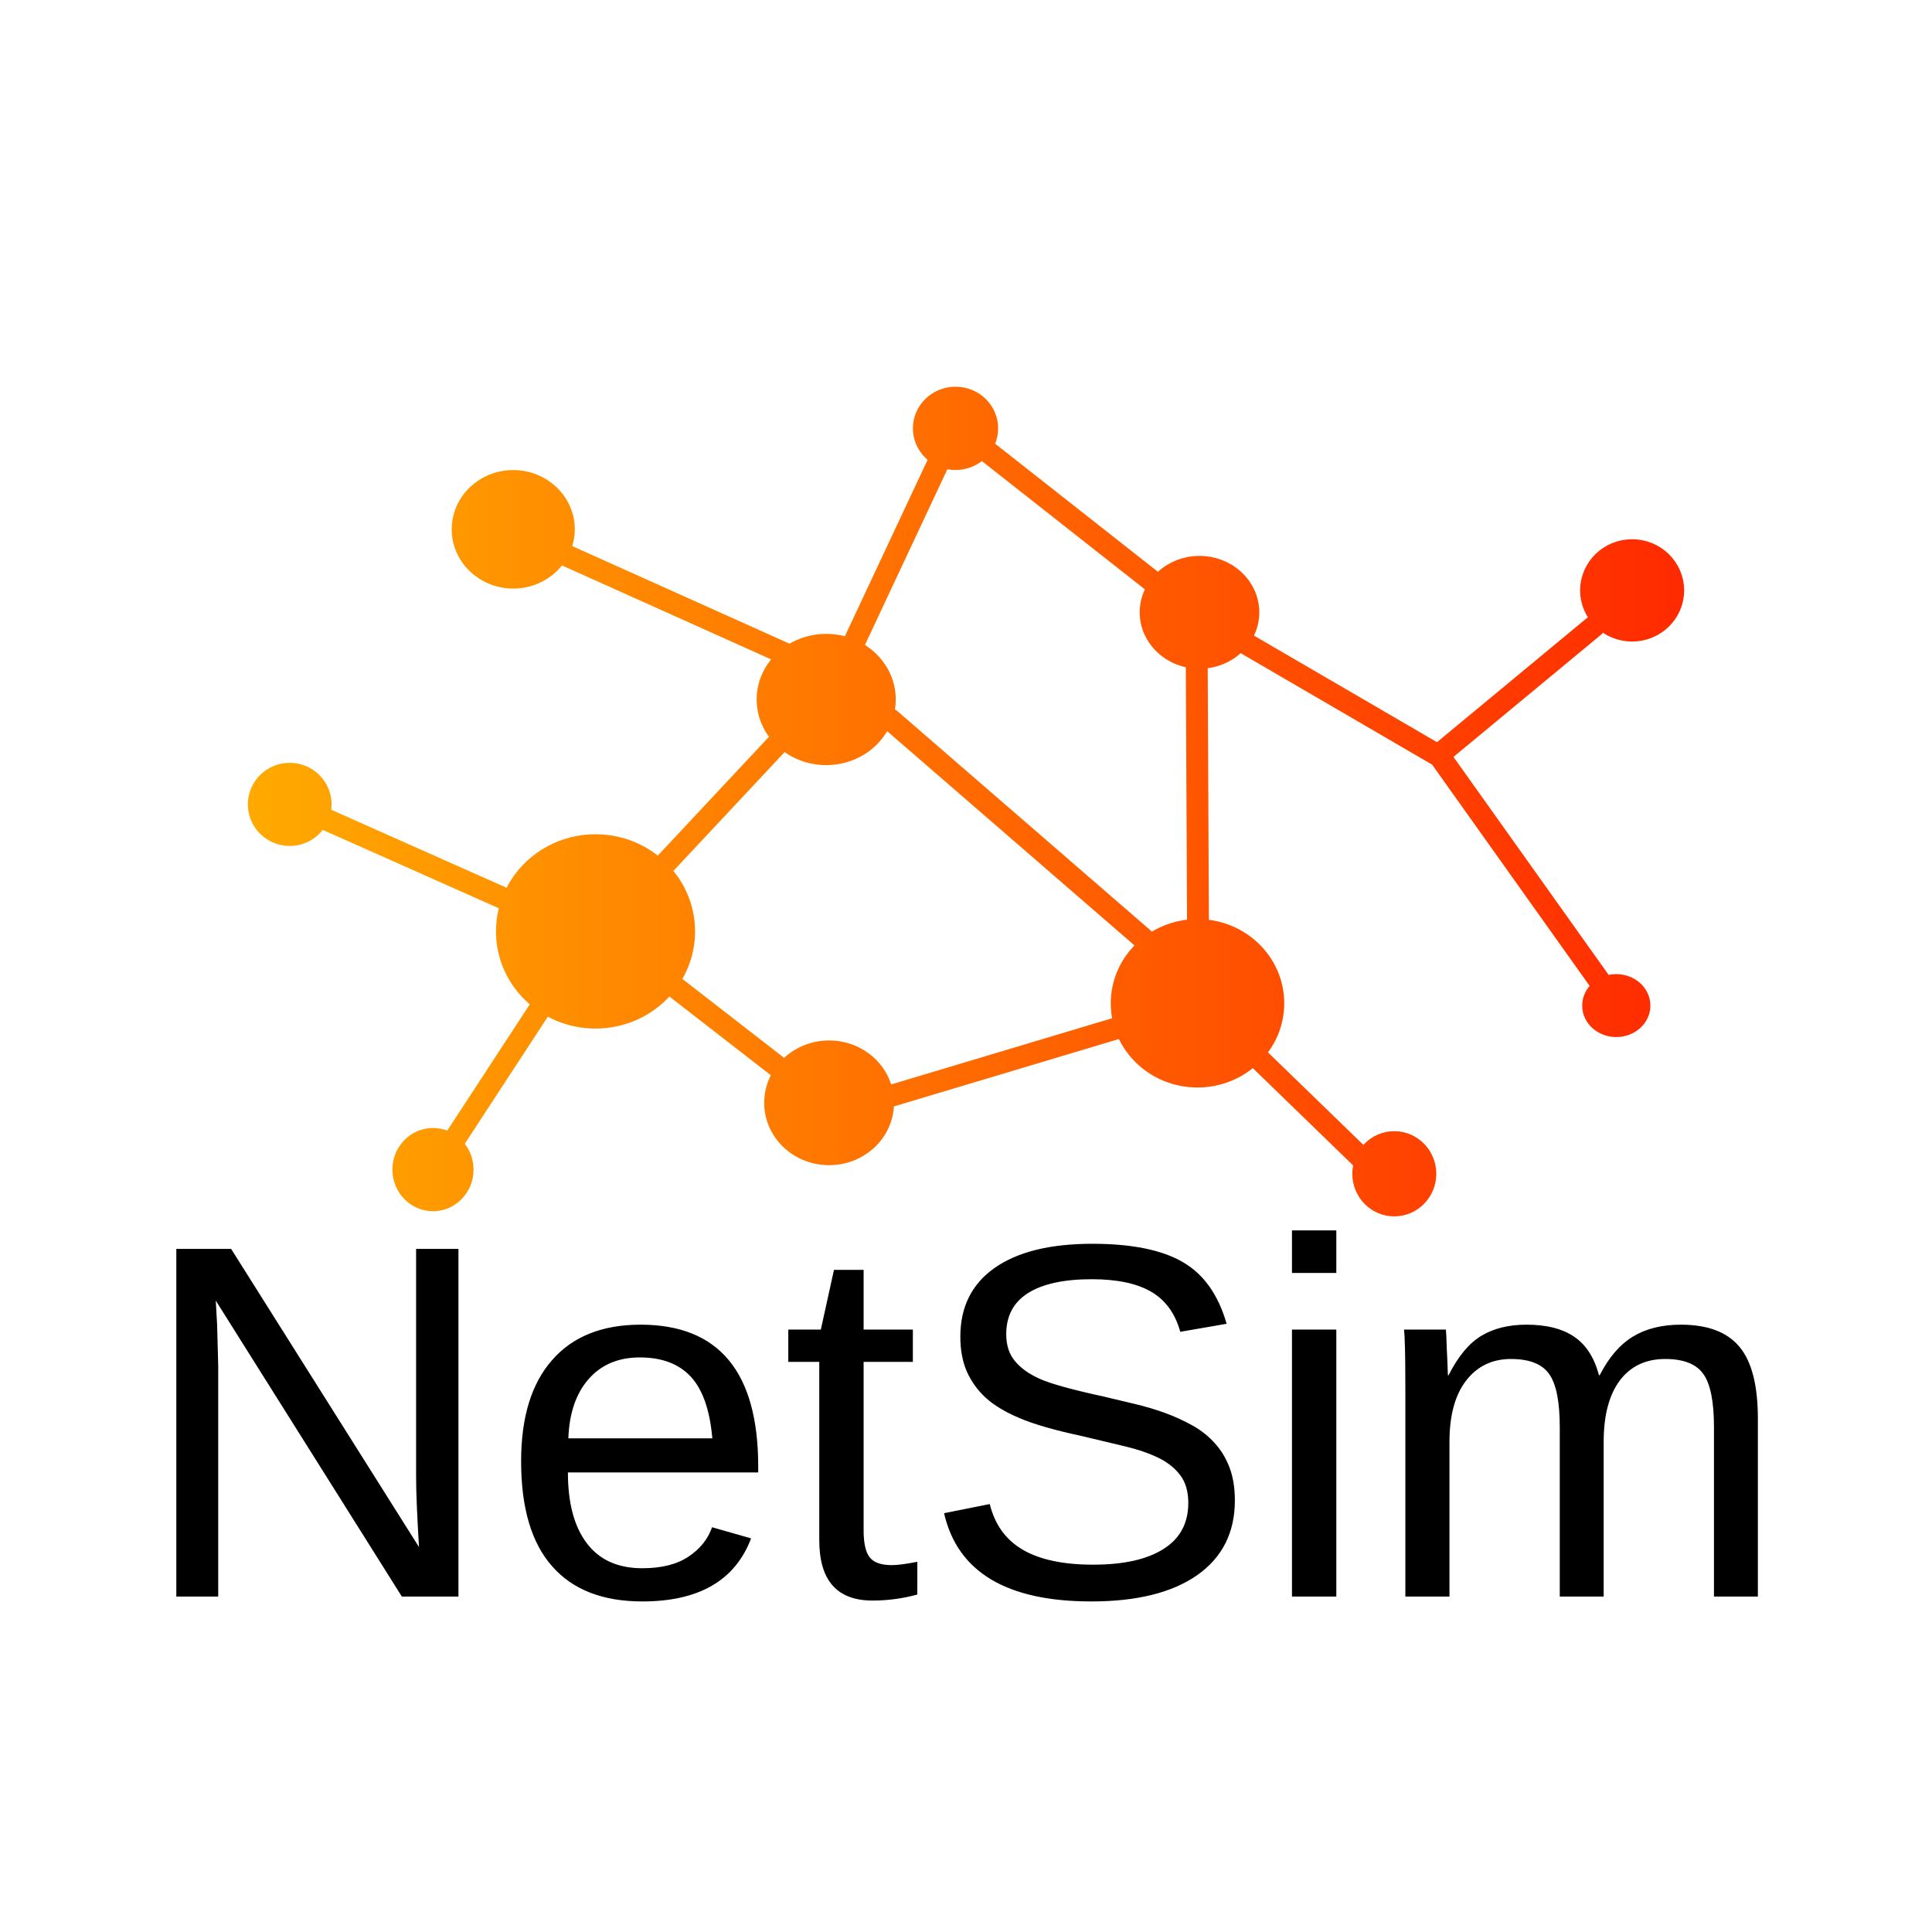
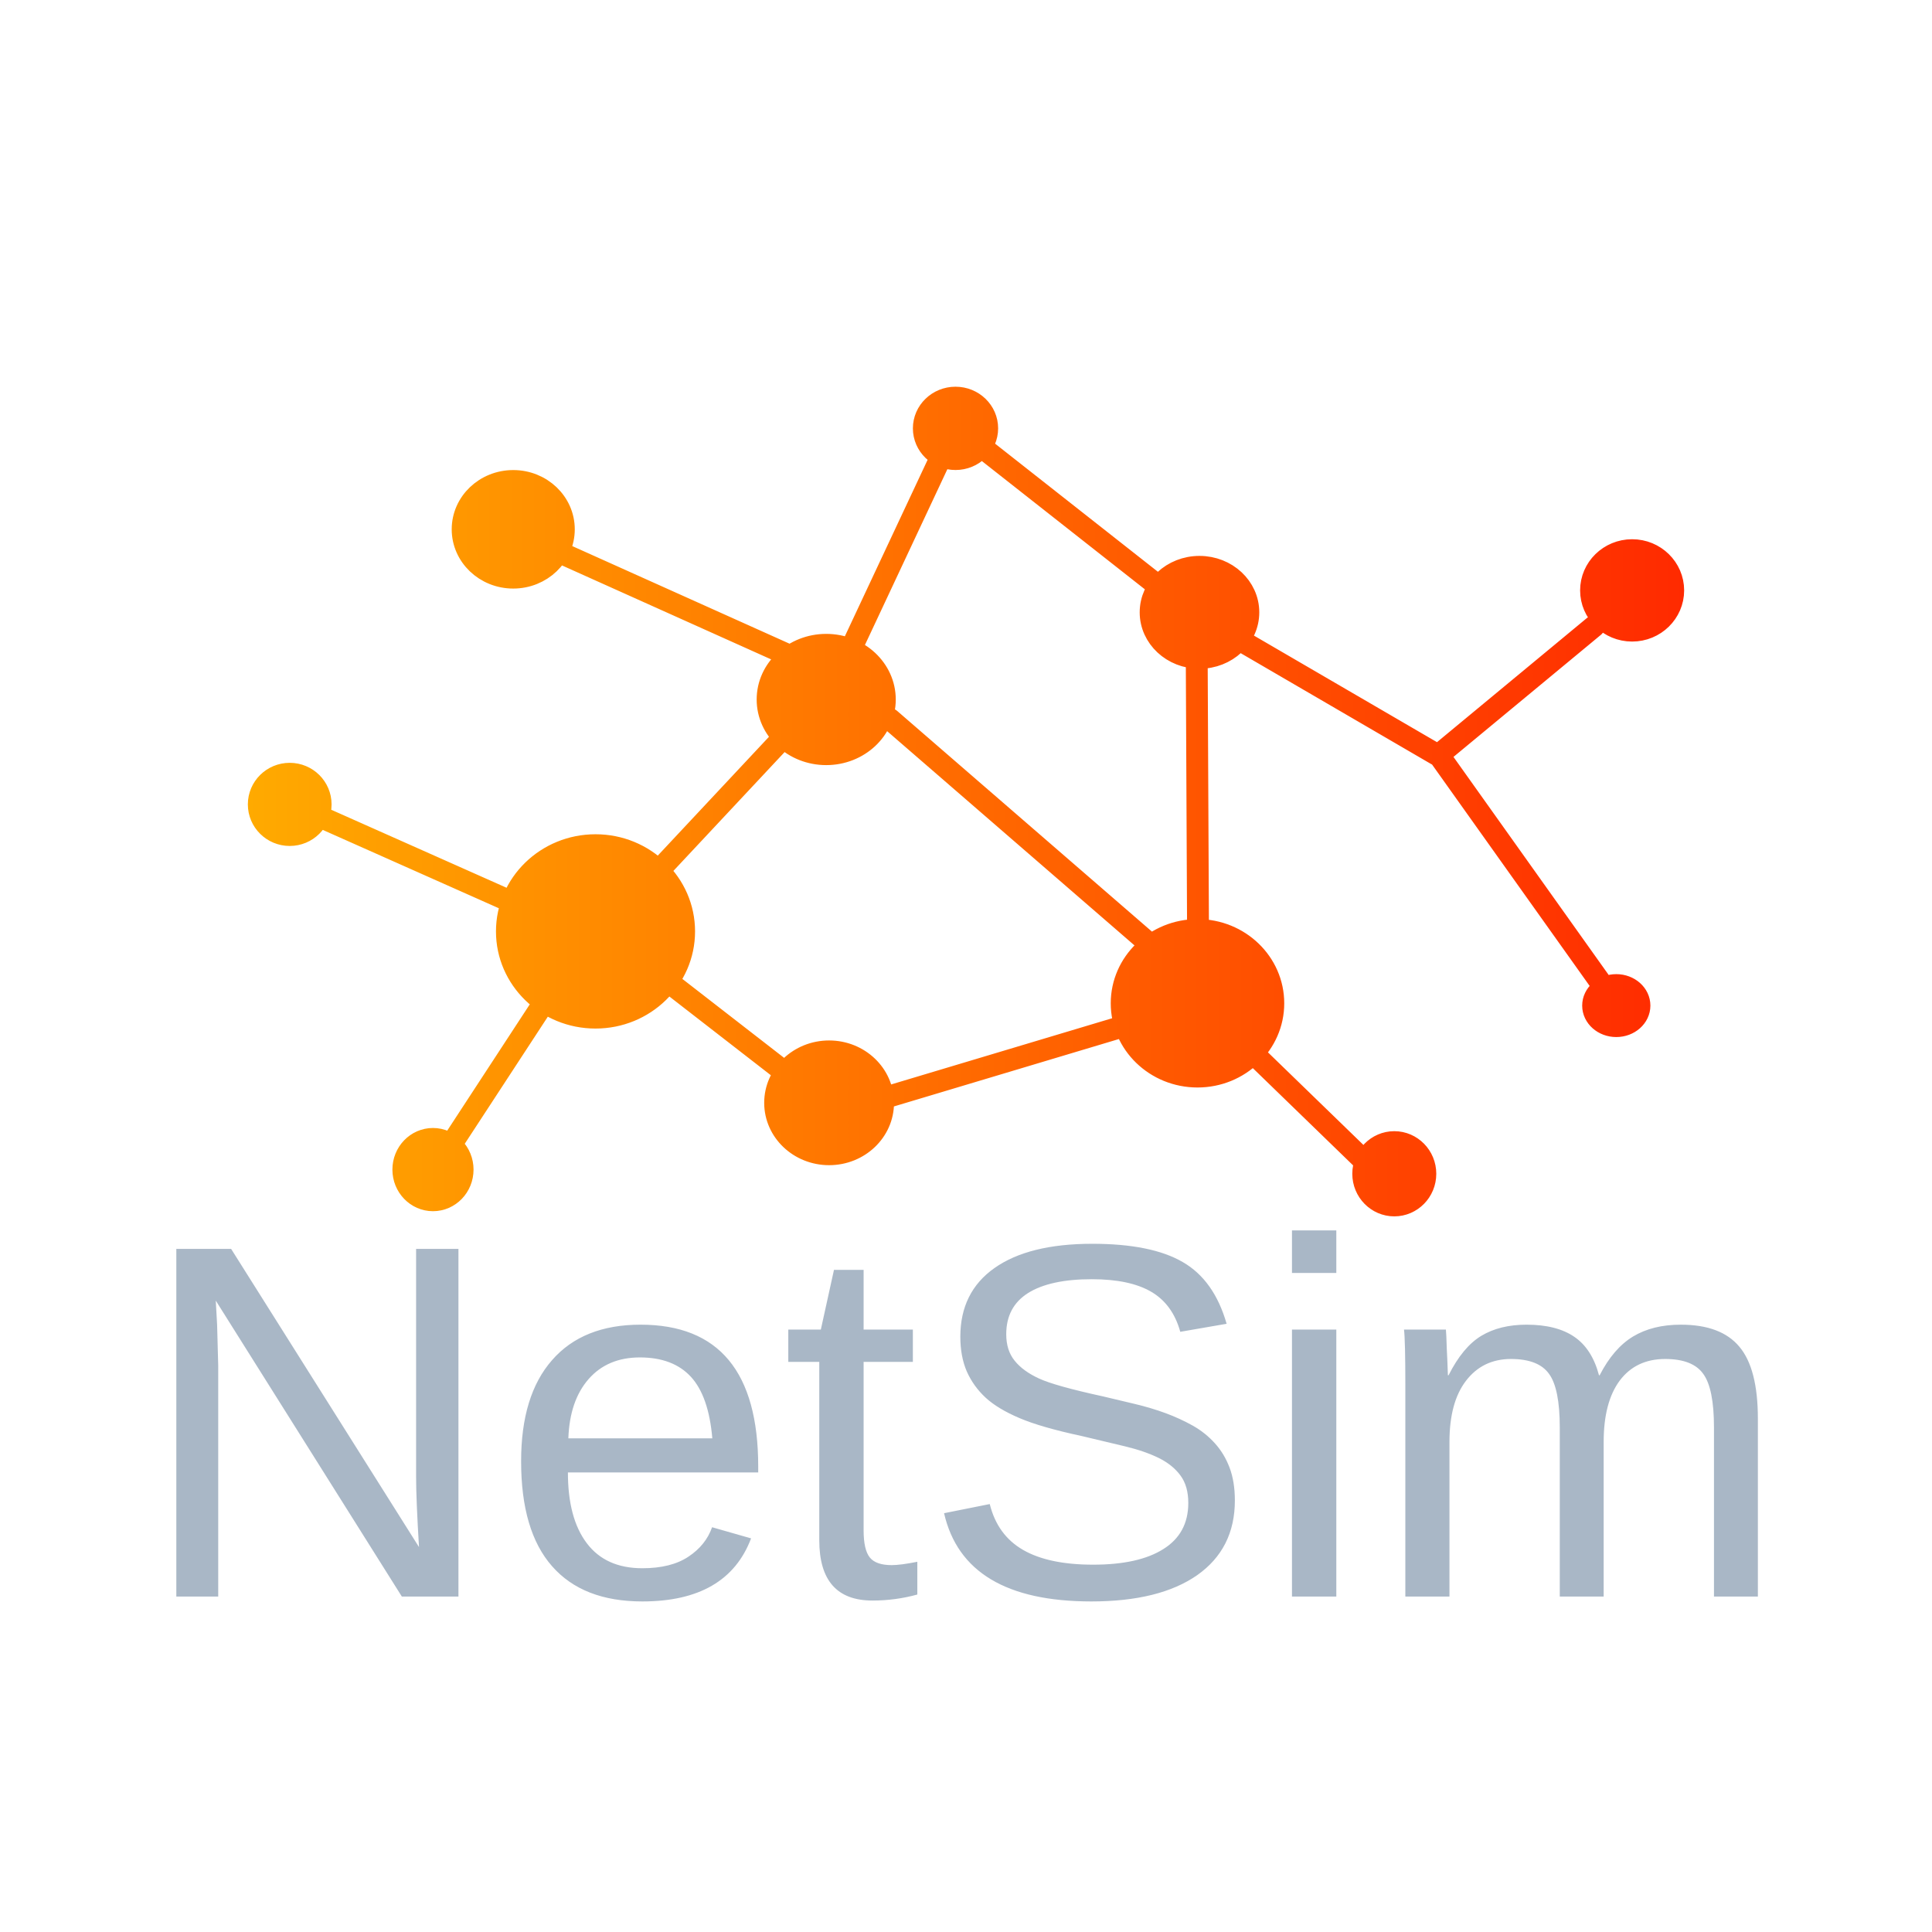
<svg xmlns="http://www.w3.org/2000/svg" xmlns:xlink="http://www.w3.org/1999/xlink" width="512" height="512" viewBox="0 0 135.467 135.467" version="1.1" id="svg5" xml:space="preserve">
  <defs id="defs2">
    <linearGradient id="linearGradient11404">
      <stop style="stop-color:#ffaa00;stop-opacity:1;" offset="0" id="stop11400" />
      <stop style="stop-color:#ff2a00;stop-opacity:1;" offset="1" id="stop11402" />
    </linearGradient>
    <linearGradient id="linearGradient4827">
      <stop style="stop-color:#ffaa00;stop-opacity:1;" offset="0" id="stop4823" />
      <stop style="stop-color:#ff2a00;stop-opacity:1;" offset="1" id="stop4825" />
    </linearGradient>
    <linearGradient xlink:href="#linearGradient4827" id="linearGradient4829" x1="92.925" y1="136.417" x2="119.195" y2="136.417" gradientUnits="userSpaceOnUse" gradientTransform="matrix(3.833693,0,0,3.833693,-338.8679,-466.7788)" />
    <linearGradient xlink:href="#linearGradient11404" id="linearGradient11406" x1="92.925" y1="136.417" x2="119.195" y2="136.417" gradientUnits="userSpaceOnUse" gradientTransform="matrix(3.833693,0,0,3.833693,-338.8679,-466.7788)" />
  </defs>
  <g id="layer1">
-     <text xml:space="preserve" style="font-size:35.427px;font-family:'Old English Text MT';-inkscape-font-specification:'Old English Text MT, Normal';fill:#000000;fill-opacity:0.998;fill-rule:evenodd;stroke-width:1.255;stroke-linecap:round;stroke-linejoin:round" x="9.456" y="111.947" id="text356">
-       <tspan id="tspan354" style="font-style:normal;font-variant:normal;font-weight:normal;font-stretch:normal;font-size:35.427px;font-family:Arial;-inkscape-font-specification:'Arial, Normal';font-variant-ligatures:normal;font-variant-caps:normal;font-variant-numeric:normal;font-variant-east-asian:normal;fill:#000000;stroke-width:1.255" x="9.456" y="111.947">NetSim</tspan>
+     <text xml:space="preserve" style="font-size:35.427px;font-family:'Old English Text MT';-inkscape-font-specification:'Old English Text MT, Normal';fill:#a9b7c6;fill-opacity:0.996;fill-rule:evenodd;stroke-width:1.255;stroke-linecap:round;stroke-linejoin:round" x="9.456" y="111.947" id="text356">
+       <tspan id="tspan354" style="font-style:normal;font-variant:normal;font-weight:normal;font-stretch:normal;font-size:35.427px;font-family:Arial;-inkscape-font-specification:'Arial, Normal';font-variant-ligatures:normal;font-variant-caps:normal;font-variant-numeric:normal;font-variant-east-asian:normal;fill:#a9b7c6;stroke-width:1.255;fill-opacity:0.996" x="9.456" y="111.947">NetSim</tspan>
    </text>
    <path id="path568" style="fill:url(#linearGradient11406);fill-opacity:1;fill-rule:evenodd;stroke:url(#linearGradient4829);stroke-width:1.533;stroke-linecap:round;stroke-linejoin:round;stroke-opacity:1" d="m 66.999,27.882 c -1.227,-5.74e-4 -2.222,0.964 -2.223,2.153 3.82e-4,1.19 0.996,2.154 2.223,2.154 1.226,-4.6e-4 2.22,-0.964 2.221,-2.154 -3.84e-4,-1.189 -0.994,-2.153 -2.221,-2.153 z m 2.09,3.663 12.191,9.593 z m -3.344,1.002 -6.041,12.882 z m -29.758,1.179 c -1.96,-7.8e-5 -3.548,1.517 -3.548,3.388 -1.27e-4,1.871 1.589,3.388 3.548,3.388 1.96,7.8e-5 3.548,-1.517 3.548,-3.388 1.03e-4,-1.871 -1.589,-3.388 -3.548,-3.388 z m 78.454,4.85 c -1.591,3.8e-5 -2.88,1.263 -2.881,2.821 2.3e-4,1.558 1.29,2.821 2.881,2.821 1.591,-7.8e-5 2.88,-1.263 2.881,-2.821 -1.9e-4,-1.558 -1.29,-2.821 -2.881,-2.821 z m -75.056,0.221 16.045,7.208 z m 44.721,0.948 c -1.893,-6.9e-4 -3.427,1.428 -3.427,3.19 -7.6e-5,1.762 1.535,3.19 3.427,3.19 1.892,-3.46e-4 3.425,-1.428 3.425,-3.19 7.8e-5,-1.761 -1.533,-3.189 -3.425,-3.19 z m 27.658,4.176 -10.849,8.984 z m -53.833,1.292 c -2.269,4.22e-4 -4.108,1.716 -4.109,3.833 -3.07e-4,2.118 1.839,3.835 4.109,3.835 2.27,5.74e-4 4.111,-1.717 4.111,-3.835 -8.44e-4,-2.118 -1.841,-3.834 -4.111,-3.833 z m 29.083,-0.29 13.711,7.983 z m -3.104,0.932 0.089,18.758 z m -21.511,4.567 17.874,15.482 z m -7.835,1.672 -8.212,8.774 z m 46.257,0.765 11.326,15.912 z m -80.507,1.395 c -1.198,0 -2.169,0.961 -2.169,2.148 2.7e-5,1.186 0.971,2.148 2.169,2.148 1.198,0 2.169,-0.961 2.169,-2.148 -4.9e-5,-1.186 -0.971,-2.148 -2.169,-2.148 z m 2.529,3.192 12.462,5.545 z m 18.913,1.817 c -3.432,-1.92e-4 -6.213,2.707 -6.213,6.046 4.53e-4,3.338 2.782,6.045 6.213,6.044 3.431,2.3e-4 6.212,-2.706 6.213,-6.044 6.9e-4,-3.339 -2.781,-6.047 -6.213,-6.046 z m 42.208,5.949 c -2.936,5.36e-4 -5.315,2.3 -5.315,5.137 3.8e-5,2.837 2.38,5.136 5.315,5.137 2.936,5.37e-4 5.317,-2.3 5.317,-5.137 -3.8e-5,-2.837 -2.381,-5.138 -5.317,-5.137 z m 29.366,3.859 c -0.898,1.15e-4 -1.625,0.645 -1.625,1.44 8.1e-4,0.794 0.728,1.438 1.625,1.438 0.897,-1.15e-4 1.624,-0.644 1.625,-1.438 4.2e-4,-0.795 -0.727,-1.44 -1.625,-1.44 z m -66.031,0.114 7.335,5.691 z m -9.306,1.343 -6.224,9.522 z m 40.995,1.367 -16.641,4.985 z m -20.852,1.826 c -2.091,-6.9e-4 -3.786,1.614 -3.786,3.606 -1.54e-4,1.992 1.695,3.606 3.786,3.606 2.09,-3.46e-4 3.784,-1.615 3.784,-3.606 1.52e-4,-1.991 -1.694,-3.605 -3.784,-3.606 z m 30.212,0.594 7.163,6.946 z m -57.989,5.543 c -1.148,3.06e-4 -2.079,0.964 -2.078,2.152 4.83e-4,1.187 0.931,2.149 2.078,2.15 1.148,-3.06e-4 2.078,-0.962 2.078,-2.15 5.83e-4,-1.188 -0.93,-2.151 -2.078,-2.152 z m 67.404,0.224 c -1.203,6.12e-4 -2.178,0.995 -2.177,2.221 6.9e-4,1.225 0.975,2.218 2.177,2.219 1.203,4.98e-4 2.179,-0.993 2.179,-2.219 3.5e-4,-1.227 -0.976,-2.221 -2.179,-2.221 z" />
  </g>
</svg>
